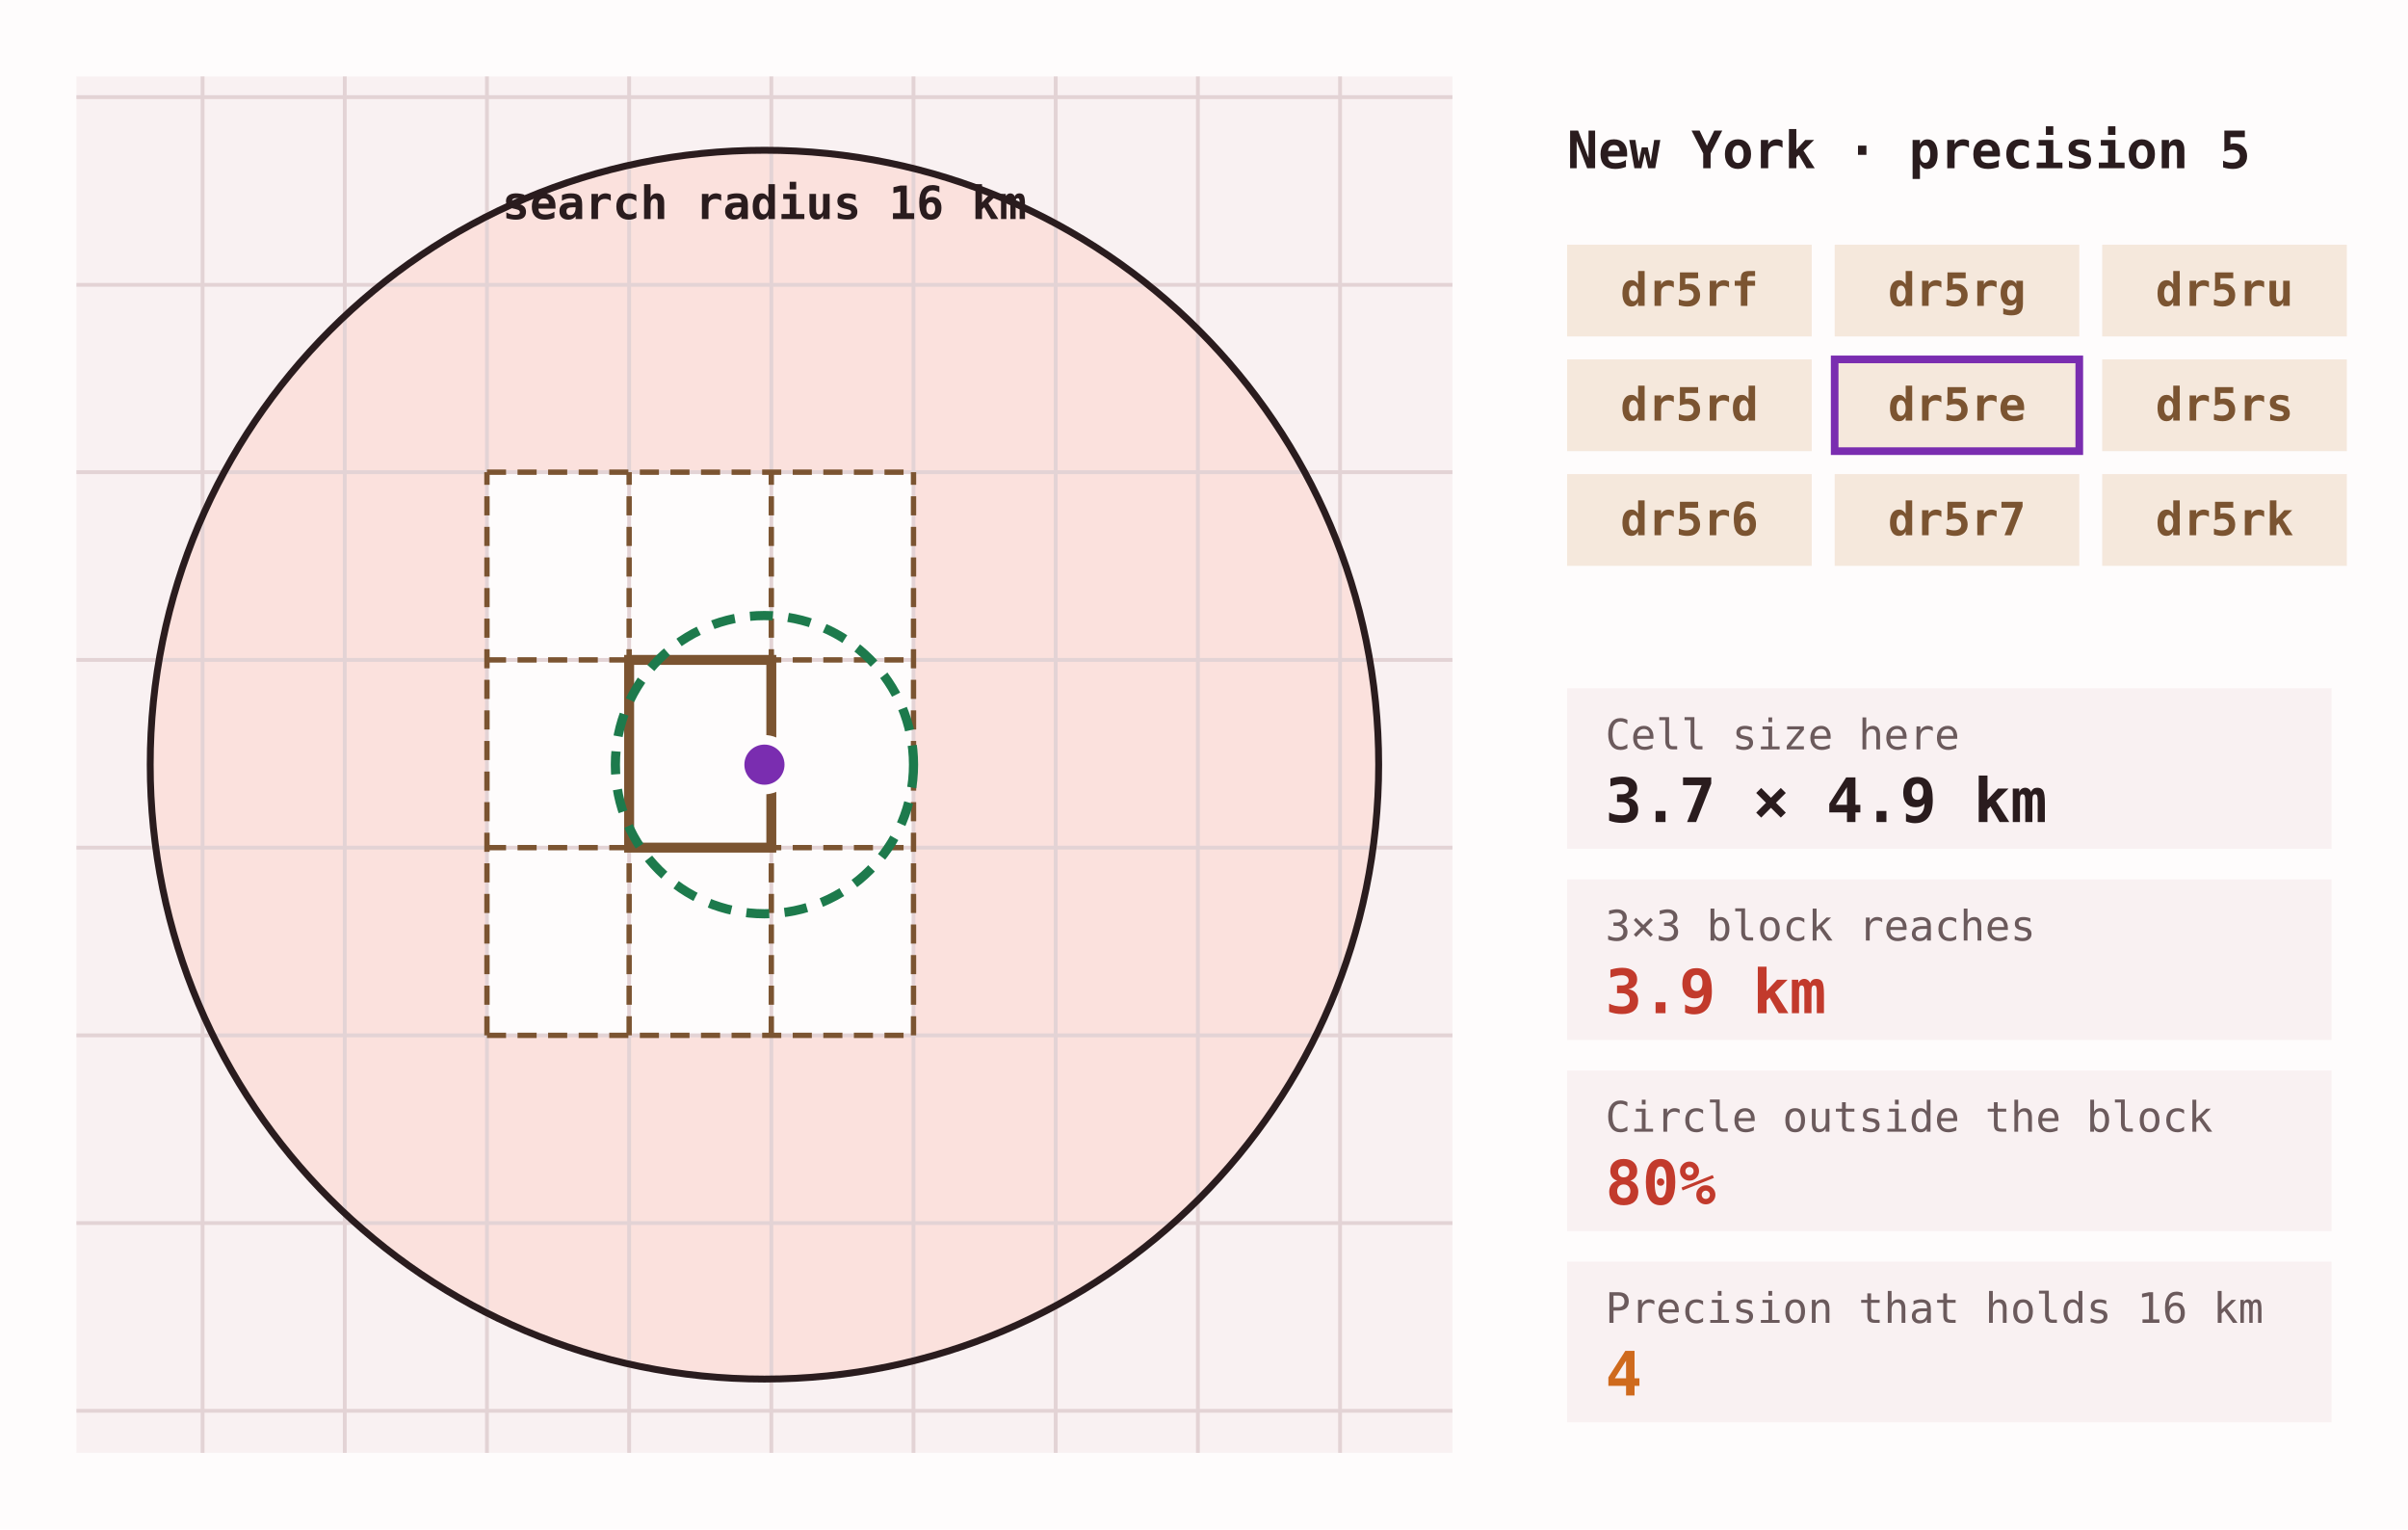
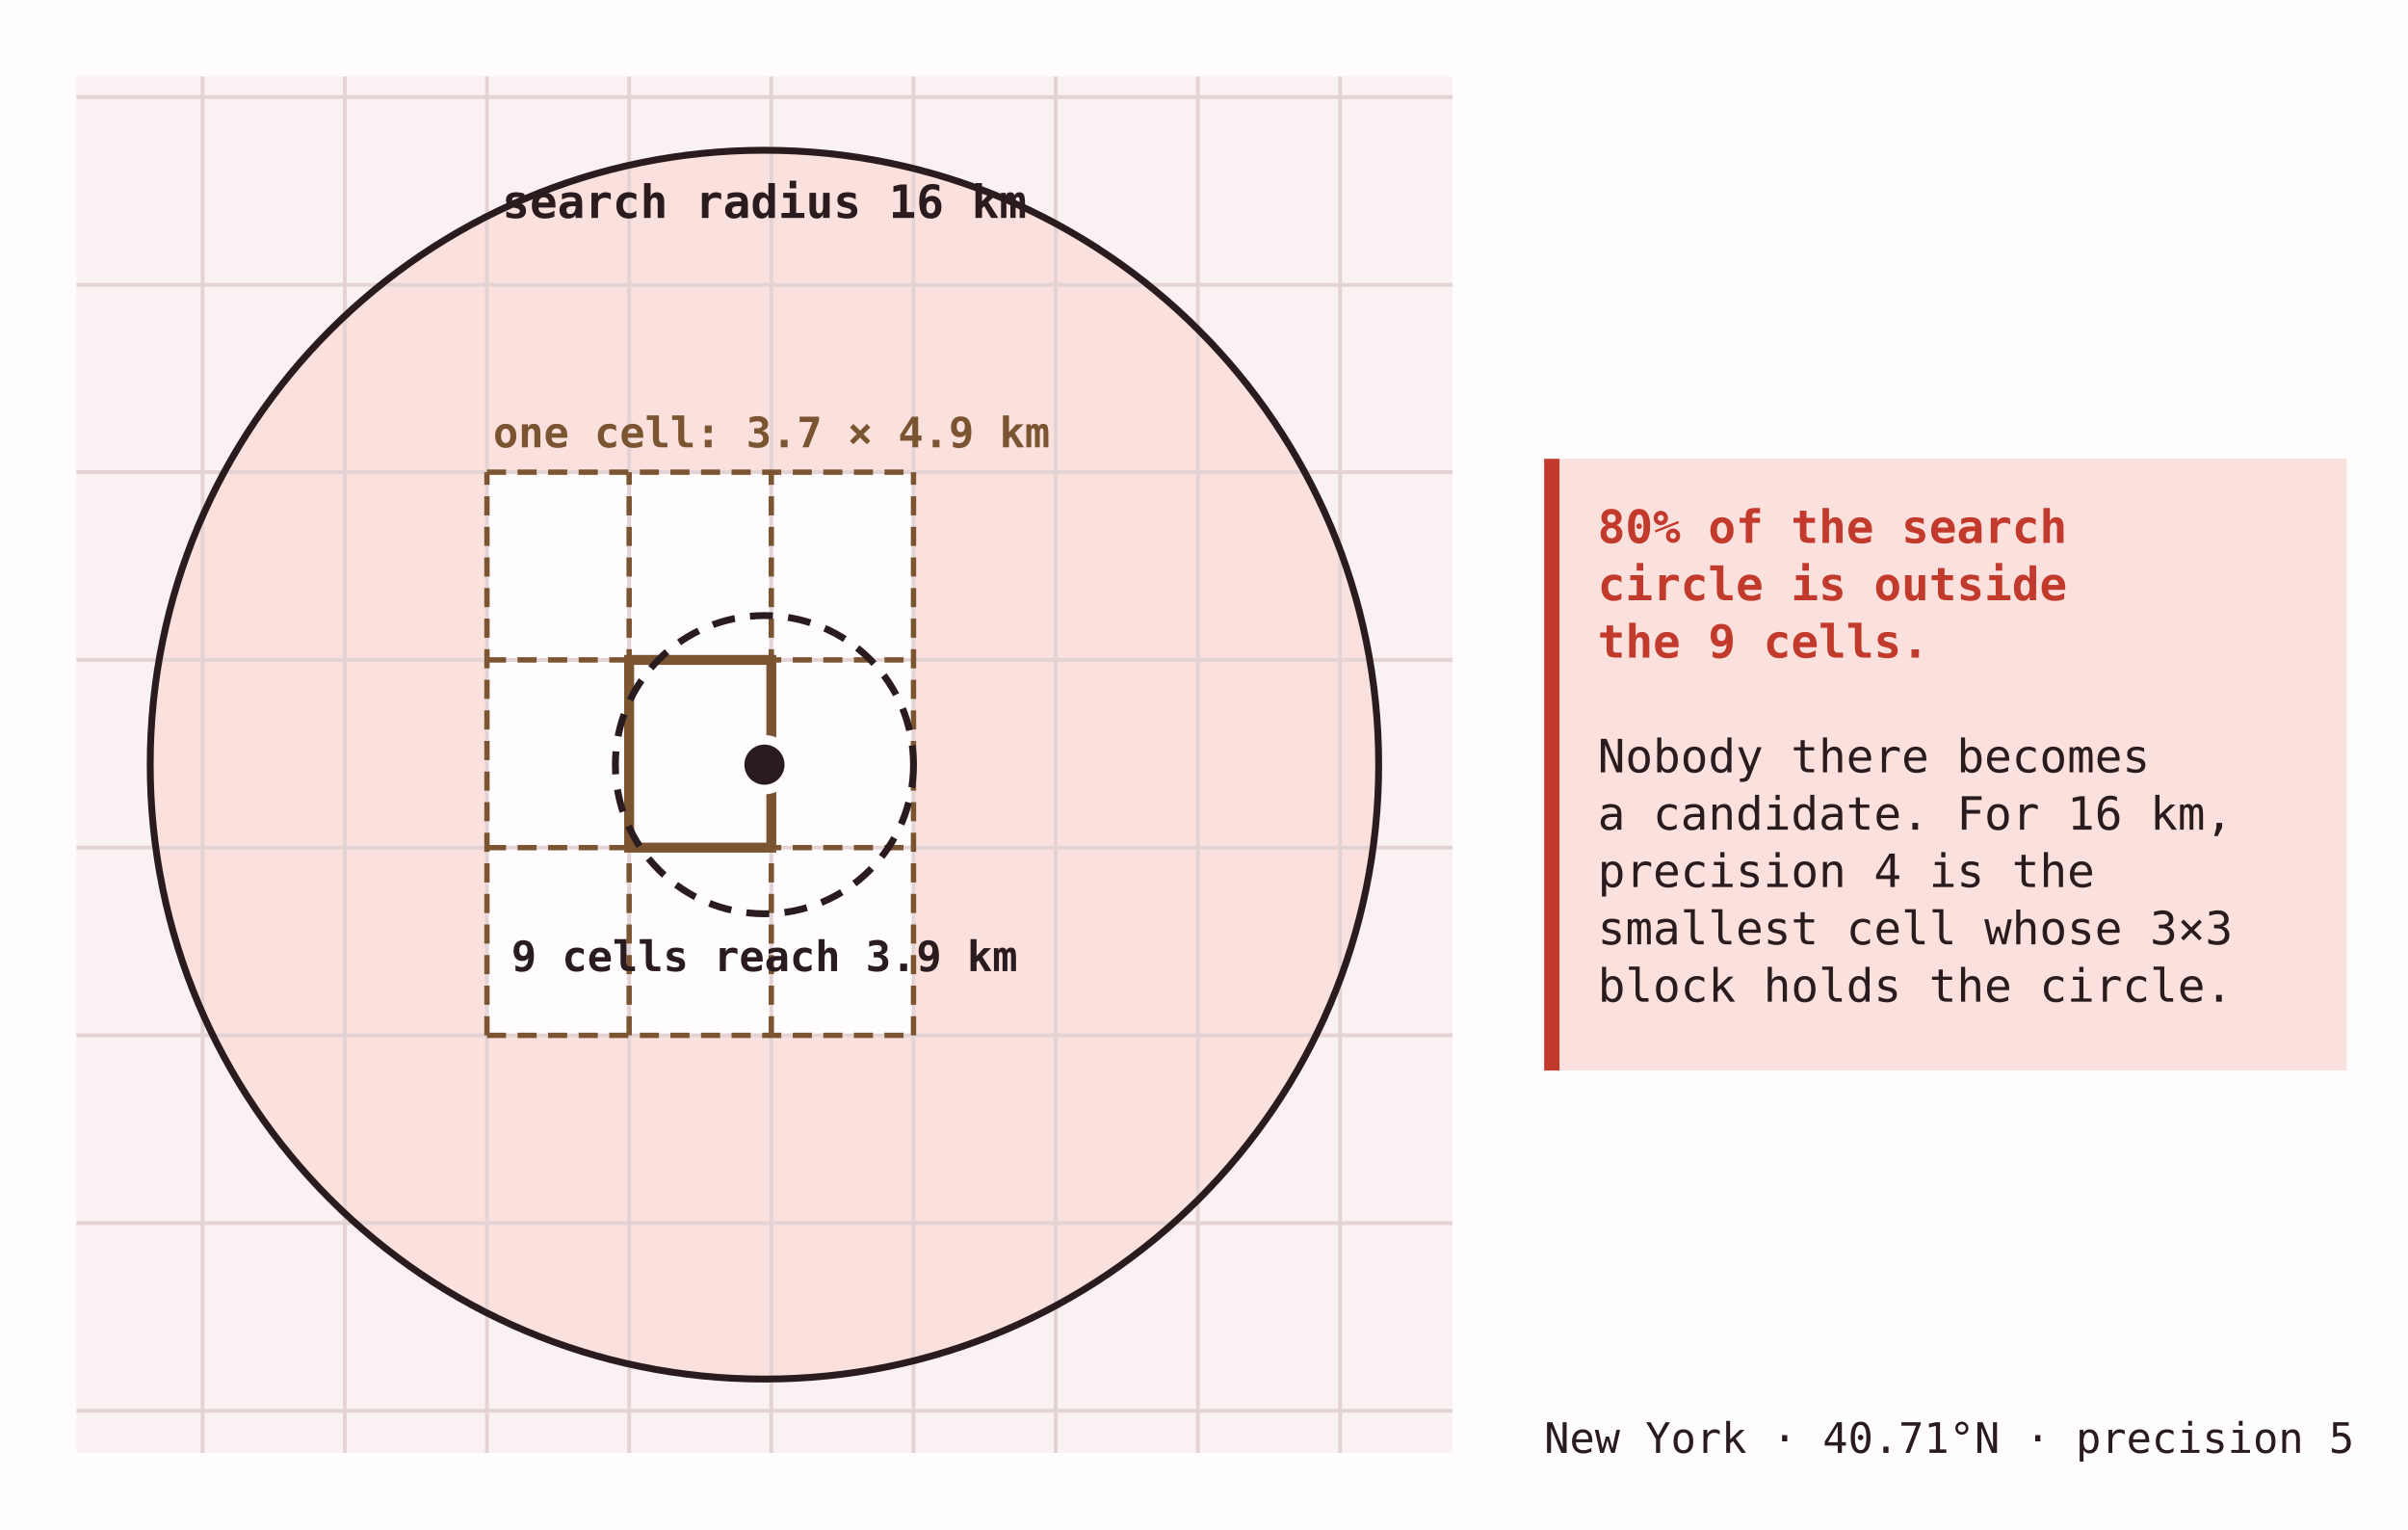
<svg xmlns="http://www.w3.org/2000/svg" viewBox="0 0 630 400" font-family="ui-monospace, Menlo, Consolas, monospace">
  <rect width="630" height="400" fill="#fefcfc" />
  <clipPath id="c">
    <rect x="20" y="20" width="360" height="360" />
  </clipPath>
  <rect x="20" y="20" width="360" height="360" fill="#f9f1f2" />
  <g clip-path="url(#c)">
    <circle cx="200.0" cy="200.0" r="160.7" fill="#fbe1dd" />
    <rect x="127.4" y="123.5" width="111.6" height="147.2" fill="#fefcfc" />
    <path d="M-58.7,0 V400 M-21.5,0 V400 M15.8,0 V400 M53.0,0 V400 M90.2,0 V400 M127.4,0 V400 M164.6,0 V400 M201.8,0 V400 M239.0,0 V400 M276.2,0 V400 M313.4,0 V400 M350.6,0 V400 M387.8,0 V400 M425.0,0 V400 M0,467.1 H400 M0,418.0 H400 M0,369.0 H400 M0,319.9 H400 M0,270.8 H400 M0,221.7 H400 M0,172.6 H400 M0,123.5 H400 M0,74.5 H400 M0,25.4 H400 M0,-23.7 H400 M0,-72.8 H400" stroke="#e3d3d5" fill="none" />
    <path d="M127.4,270.8 V123.5 M164.6,270.8 V123.5 M201.8,270.8 V123.5 M239.0,270.8 V123.5 M127.4,270.8 H239.0 M127.4,221.7 H239.0 M127.4,172.6 H239.0 M127.4,123.5 H239.0" stroke="#7b5431" stroke-width="1.4" stroke-dasharray="5 3" fill="none" />
    <rect x="164.6" y="172.6" width="37.2" height="49.1" fill="none" stroke="#7b5431" stroke-width="2.6" />
    <circle cx="200.0" cy="200.0" r="160.7" fill="none" stroke="#2a1c1e" stroke-width="1.8" />
-     <circle cx="200.0" cy="200.0" r="39.0" fill="none" stroke="#1d7a4c" stroke-width="2.4" stroke-dasharray="6 4" />
-     <circle cx="200.0" cy="200.0" r="6.5" fill="#7a2db0" stroke="#fefcfc" stroke-width="2.5" />
+     <circle cx="200.0" cy="200.0" r="39.0" fill="none" stroke="#2a1c1e" stroke-width="1.8" stroke-dasharray="6 4" />
+     <circle cx="200.0" cy="200.0" r="6.5" fill="#2a1c1e" stroke="#fefcfc" stroke-width="2.5" />
  </g>
-   <text x="200.0" y="57.286" font-size="12" font-weight="750" fill="#2a1c1e" text-anchor="middle">search radius 16 km</text>
-   <text x="410" y="44" font-size="13.5" font-weight="750" fill="#2a1c1e" text-anchor="start">New York · precision 5</text>
-   <rect x="410" y="64" width="64" height="24" fill="#f5e8dc" />
-   <text x="442" y="80" font-size="12" font-weight="700" fill="#7b5431" text-anchor="middle" font-family="ui-monospace, Menlo, Consolas, monospace">dr5rf</text>
-   <rect x="480" y="64" width="64" height="24" fill="#f5e8dc" />
-   <text x="512" y="80" font-size="12" font-weight="700" fill="#7b5431" text-anchor="middle" font-family="ui-monospace, Menlo, Consolas, monospace">dr5rg</text>
-   <rect x="550" y="64" width="64" height="24" fill="#f5e8dc" />
-   <text x="582" y="80" font-size="12" font-weight="700" fill="#7b5431" text-anchor="middle" font-family="ui-monospace, Menlo, Consolas, monospace">dr5ru</text>
-   <rect x="410" y="94" width="64" height="24" fill="#f5e8dc" />
-   <text x="442" y="110" font-size="12" font-weight="700" fill="#7b5431" text-anchor="middle" font-family="ui-monospace, Menlo, Consolas, monospace">dr5rd</text>
-   <rect x="480" y="94" width="64" height="24" fill="#f5e8dc" stroke="#7a2db0" stroke-width="2" />
-   <text x="512" y="110" font-size="12" font-weight="700" fill="#7b5431" text-anchor="middle" font-family="ui-monospace, Menlo, Consolas, monospace">dr5re</text>
-   <rect x="550" y="94" width="64" height="24" fill="#f5e8dc" />
-   <text x="582" y="110" font-size="12" font-weight="700" fill="#7b5431" text-anchor="middle" font-family="ui-monospace, Menlo, Consolas, monospace">dr5rs</text>
-   <rect x="410" y="124" width="64" height="24" fill="#f5e8dc" />
-   <text x="442" y="140" font-size="12" font-weight="700" fill="#7b5431" text-anchor="middle" font-family="ui-monospace, Menlo, Consolas, monospace">dr5r6</text>
-   <rect x="480" y="124" width="64" height="24" fill="#f5e8dc" />
-   <text x="512" y="140" font-size="12" font-weight="700" fill="#7b5431" text-anchor="middle" font-family="ui-monospace, Menlo, Consolas, monospace">dr5r7</text>
-   <rect x="550" y="124" width="64" height="24" fill="#f5e8dc" />
-   <text x="582" y="140" font-size="12" font-weight="700" fill="#7b5431" text-anchor="middle" font-family="ui-monospace, Menlo, Consolas, monospace">dr5rk</text>
-   <rect x="410" y="180" width="200" height="42" fill="#f9f1f2" />
-   <text x="420" y="196" font-size="11" font-weight="400" fill="#6b5a5c" text-anchor="start">Cell size here</text>
-   <text x="420" y="215" font-size="16" font-weight="750" fill="#2a1c1e" text-anchor="start">3.7 × 4.9 km</text>
-   <rect x="410" y="230" width="200" height="42" fill="#f9f1f2" />
-   <text x="420" y="246" font-size="11" font-weight="400" fill="#6b5a5c" text-anchor="start">3×3 block reaches</text>
-   <text x="420" y="265" font-size="16" font-weight="750" fill="#c23a2c" text-anchor="start">3.9 km</text>
-   <rect x="410" y="280" width="200" height="42" fill="#f9f1f2" />
-   <text x="420" y="296" font-size="11" font-weight="400" fill="#6b5a5c" text-anchor="start">Circle outside the block</text>
-   <text x="420" y="315" font-size="16" font-weight="750" fill="#c23a2c" text-anchor="start">80%</text>
-   <rect x="410" y="330" width="200" height="42" fill="#f9f1f2" />
-   <text x="420" y="346" font-size="11" font-weight="400" fill="#6b5a5c" text-anchor="start">Precision that holds 16 km</text>
-   <text x="420" y="365" font-size="16" font-weight="750" fill="#cf6a1d" text-anchor="start">4</text>
+   <text x="200.0" y="57" font-size="12" font-weight="750" fill="#2a1c1e" text-anchor="middle">search radius 16 km</text>
+   <text x="129" y="117" font-size="11" font-weight="700" fill="#7b5431">one cell: 3.7 × 4.9 km</text>
+   <text x="200" y="254" font-size="11" font-weight="700" fill="#2a1c1e" text-anchor="middle">9 cells reach 3.9 km</text>
+   <rect x="404" y="120" width="210" height="160" fill="#fbe1dd" />
+   <rect x="404" y="120" width="4" height="160" fill="#c23a2c" />
+   <text x="418" y="142" font-size="12" font-weight="750" fill="#c23a2c">80% of the search</text>
+   <text x="418" y="157" font-size="12" font-weight="750" fill="#c23a2c">circle is outside</text>
+   <text x="418" y="172" font-size="12" font-weight="750" fill="#c23a2c">the 9 cells.</text>
+   <text x="418" y="202" font-size="12" font-weight="400" fill="#2a1c1e">Nobody there becomes</text>
+   <text x="418" y="217" font-size="12" font-weight="400" fill="#2a1c1e">a candidate. For 16 km,</text>
+   <text x="418" y="232" font-size="12" font-weight="400" fill="#2a1c1e">precision 4 is the</text>
+   <text x="418" y="247" font-size="12" font-weight="400" fill="#2a1c1e">smallest cell whose 3×3</text>
+   <text x="418" y="262" font-size="12" font-weight="400" fill="#2a1c1e">block holds the circle.</text>
+   <text x="404" y="380" font-size="11" fill="#2a1c1e">New York · 40.71°N · precision 5</text>
</svg>
